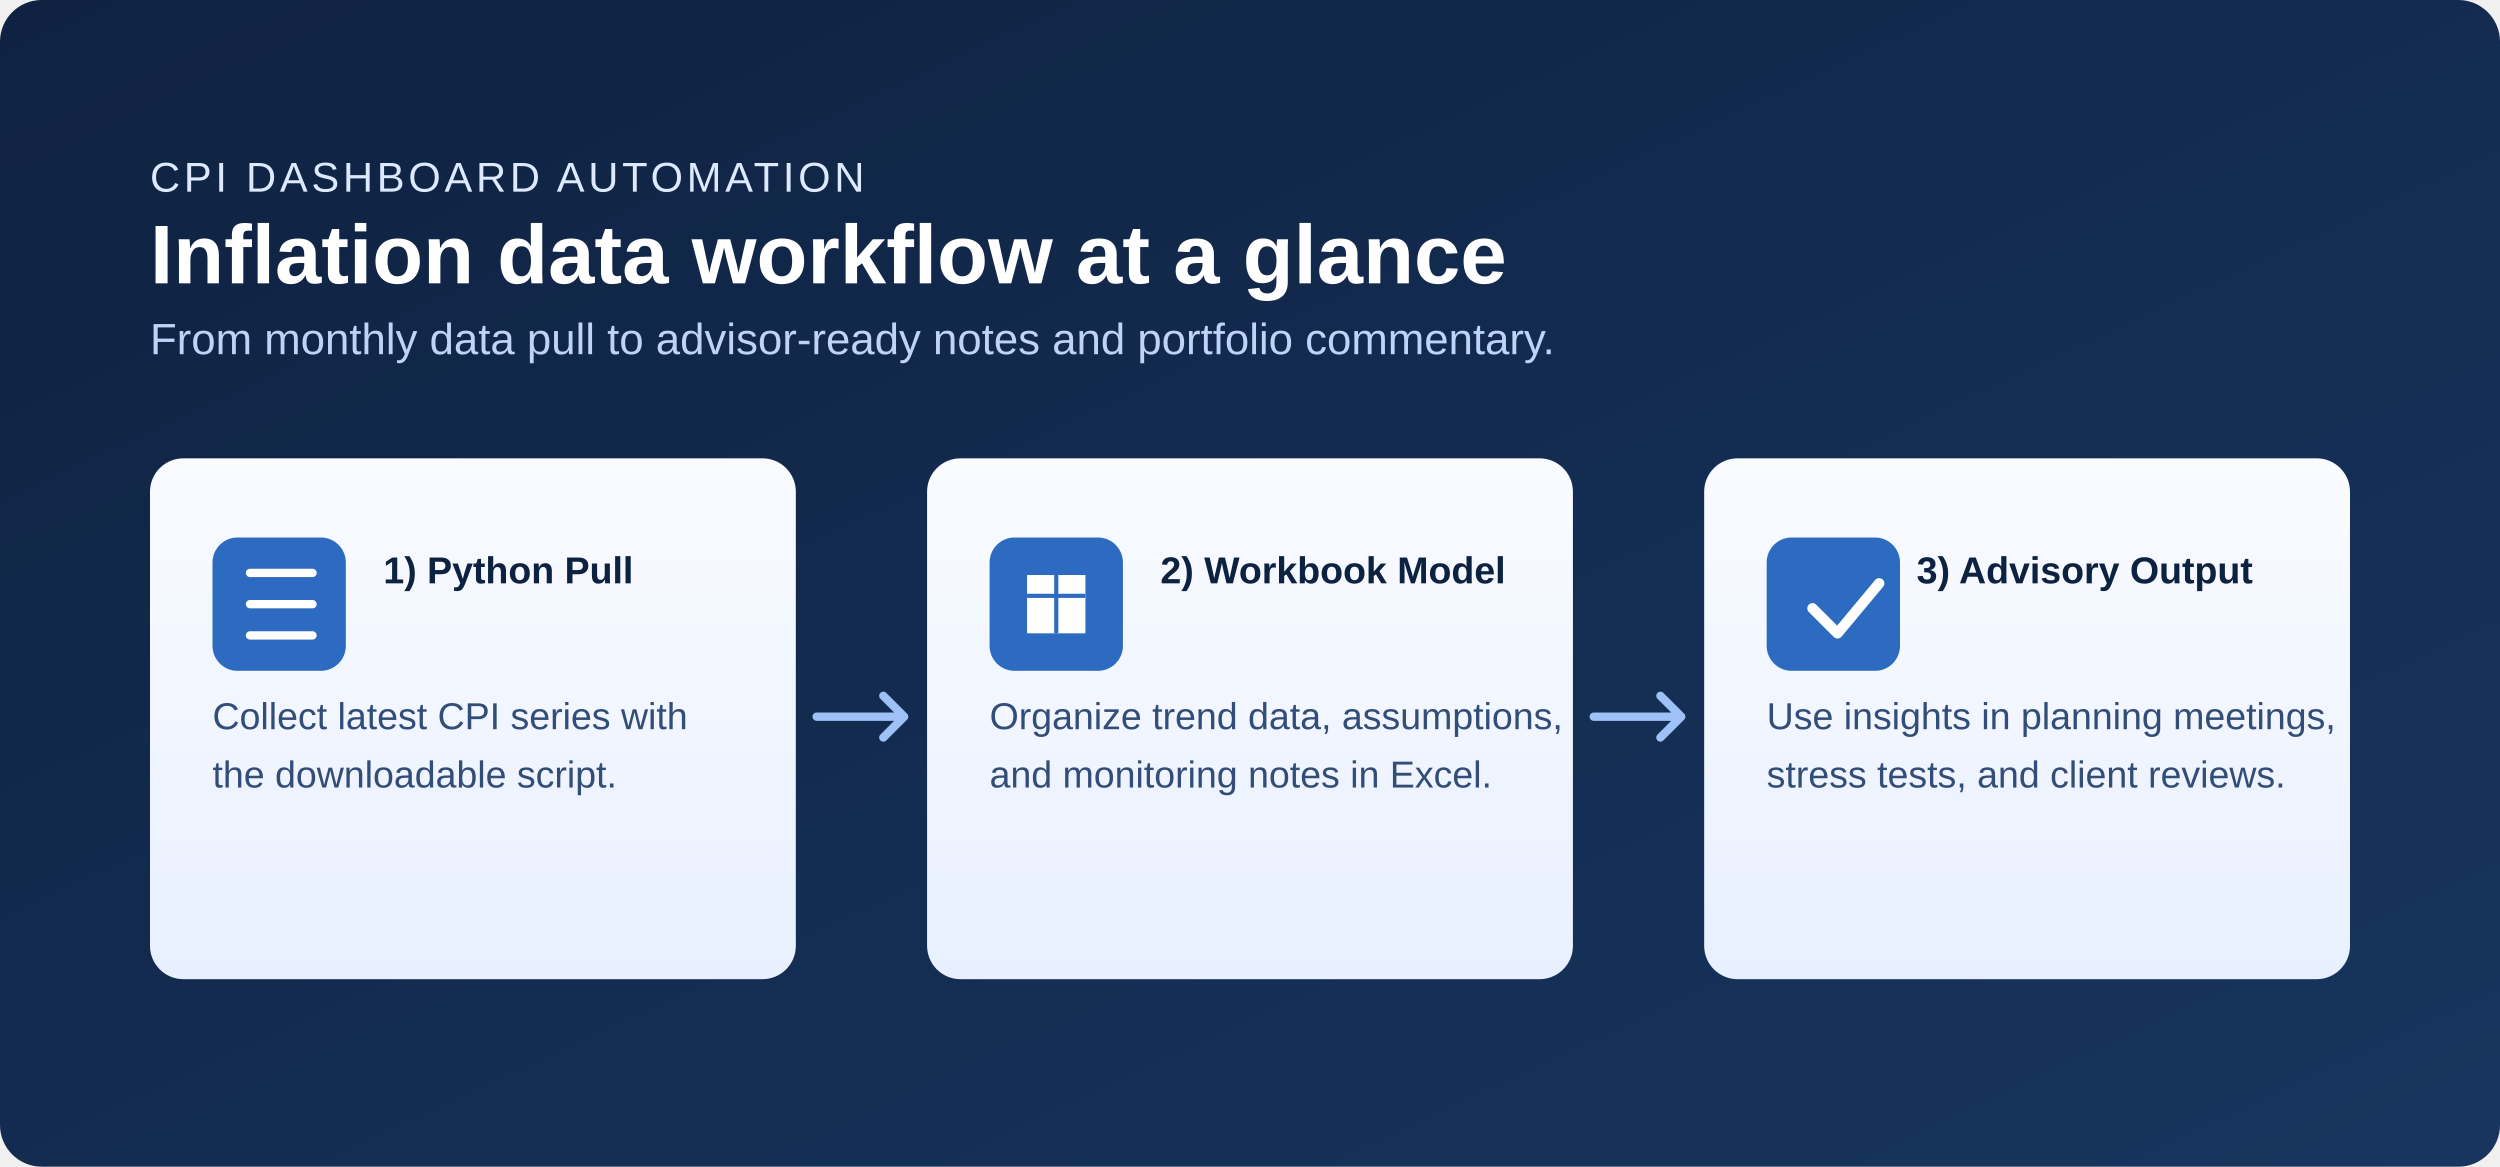
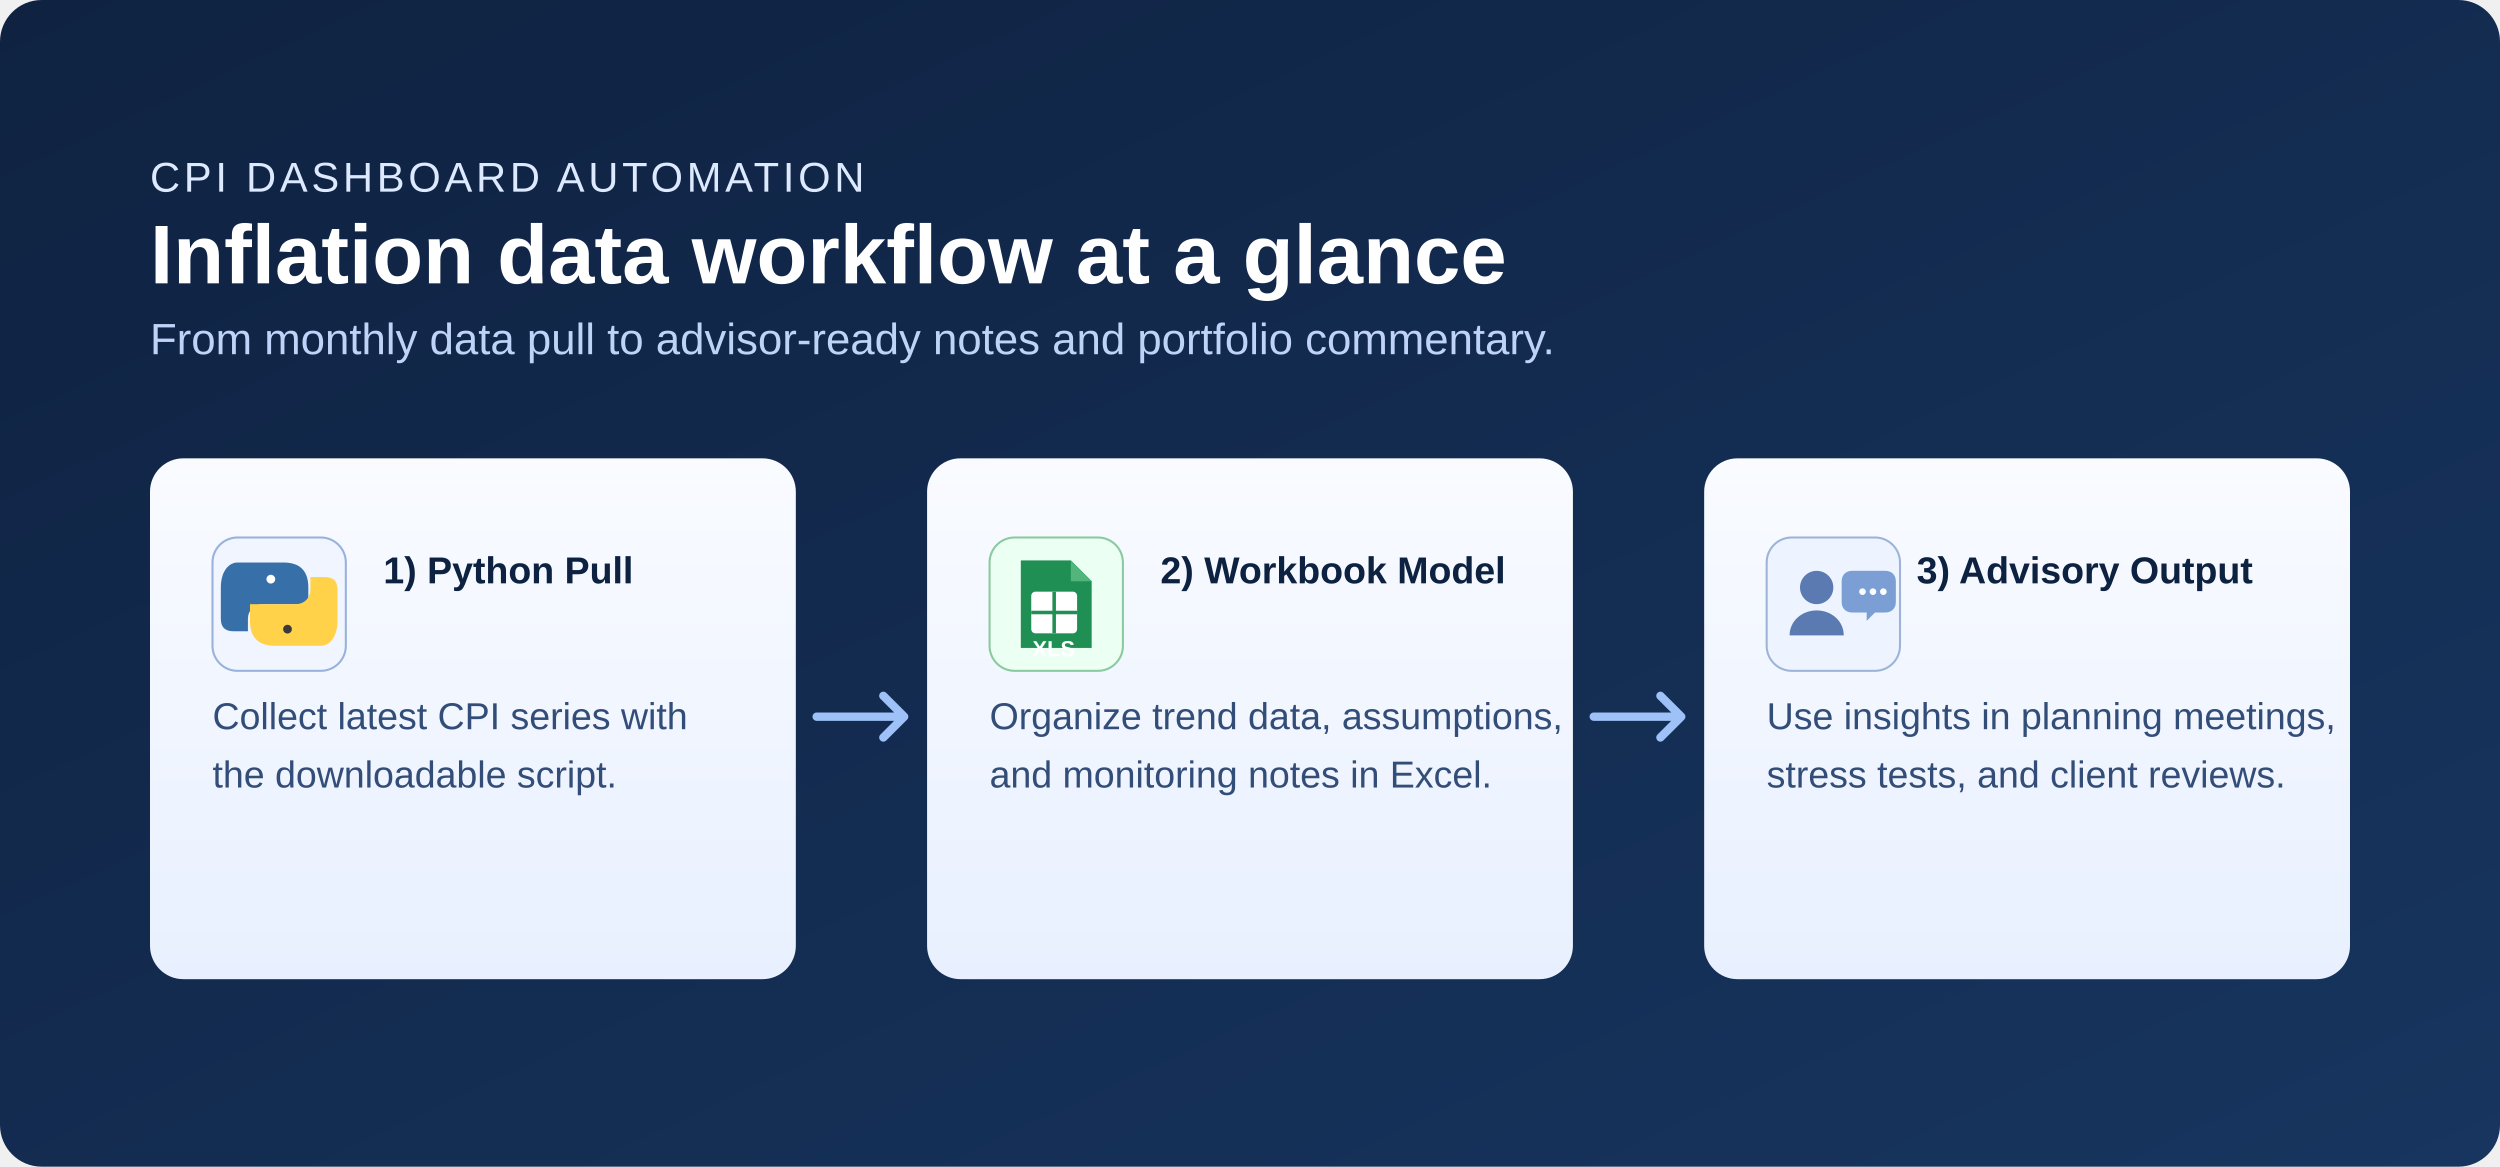
<svg xmlns="http://www.w3.org/2000/svg" width="1200" height="560" viewBox="0 0 1200 560" role="img" aria-labelledby="title desc">
  <defs>
    <linearGradient id="bg" x1="0" x2="1" y1="0" y2="1">
      <stop offset="0%" stop-color="#0f2241" />
      <stop offset="100%" stop-color="#17355f" />
    </linearGradient>
    <linearGradient id="card" x1="0" x2="0" y1="0" y2="1">
      <stop offset="0%" stop-color="#f9fbff" />
      <stop offset="100%" stop-color="#e8f0ff" />
    </linearGradient>
  </defs>
  <rect x="0" y="0" width="1200" height="560" fill="url(#bg)" rx="20" />
  <text x="72" y="92" fill="#dce9ff" font-family="Arial, sans-serif" font-size="20" letter-spacing="1.8">CPI DASHBOARD AUTOMATION</text>
  <text x="72" y="136" fill="#ffffff" font-family="Arial, sans-serif" font-size="40" font-weight="700">Inflation data workflow at a glance</text>
  <text x="72" y="170" fill="#bed3f7" font-family="Arial, sans-serif" font-size="21">From monthly data pull to advisor-ready notes and portfolio commentary.</text>
  <rect x="72" y="220" width="310" height="250" rx="16" fill="url(#card)" />
  <rect x="445" y="220" width="310" height="250" rx="16" fill="url(#card)" />
  <rect x="818" y="220" width="310" height="250" rx="16" fill="url(#card)" />
-   <rect x="102" y="258" width="64" height="64" rx="12" fill="#2c6bc0" />
-   <path d="M120 305h30m-30-15h30m-30-15h30" stroke="#ffffff" stroke-width="4" stroke-linecap="round" />
+   <g transform="translate(102 258)">
+     <rect x="0" y="0" width="64" height="64" rx="12" fill="#f1f5ff" stroke="#99b2db" />
+     <path d="M12 12h22c8 0 12 4 12 12v8H24c-4 0-7 3-7 7v6H10c-4 0-6-2-6-6V24c0-8 4-12 8-12z" fill="#376fa9" />
+     <circle cx="28" cy="20" r="2.1" fill="#ffffff" />
+     <path d="M52 52H30c-8 0-12-4-12-12v-8h22c4 0 7-3 7-7v-6h7c4 0 6 2 6 6v15c0 8-4 12-8 12z" fill="#ffd24a" />
+     <circle cx="36" cy="44" r="2.1" fill="#3a3a3a" />
+   </g>
  <text x="184" y="280" fill="#0d2240" font-family="Arial, sans-serif" font-size="18" font-weight="700">1) Python Pull</text>
  <text x="102" y="350" fill="#324d78" font-family="Arial, sans-serif" font-size="18">Collect latest CPI series with</text>
  <text x="102" y="378" fill="#324d78" font-family="Arial, sans-serif" font-size="18">the downloadable script.</text>
-   <rect x="475" y="258" width="64" height="64" rx="12" fill="#2c6bc0" />
-   <rect x="493" y="276" width="28" height="28" fill="#ffffff" />
-   <path d="M493 286h28M507 276v28" stroke="#2c6bc0" stroke-width="2" />
+   <g transform="translate(475 258)">
+     <rect x="0" y="0" width="64" height="64" rx="12" fill="#ecfff3" stroke="#8bcaa0" />
+     <path d="M15 11h24l10 10v32H15z" fill="#1f8f53" />
+     <path d="M39 11v10h10" fill="#52b67c" />
+     <rect x="20" y="26" width="22" height="20" rx="2" fill="#ffffff" />
+     <path d="M31 26v20M20 36h22" stroke="#1f8f53" stroke-width="1.7" />
+     <text x="30.8" y="57" text-anchor="middle" fill="#ffffff" font-family="Arial, sans-serif" font-size="10.5" font-weight="700">XLS</text>
+   </g>
  <text x="557" y="280" fill="#0d2240" font-family="Arial, sans-serif" font-size="18" font-weight="700">2) Workbook Model</text>
  <text x="475" y="350" fill="#324d78" font-family="Arial, sans-serif" font-size="18">Organize trend data, assumptions,</text>
  <text x="475" y="378" fill="#324d78" font-family="Arial, sans-serif" font-size="18">and monitoring notes in Excel.</text>
-   <rect x="848" y="258" width="64" height="64" rx="12" fill="#2c6bc0" />
-   <path d="M870 292l12 12 20-24" stroke="#ffffff" stroke-width="5" fill="none" stroke-linecap="round" stroke-linejoin="round" />
+   <g transform="translate(848 258)">
+     <rect x="0" y="0" width="64" height="64" rx="12" fill="#eef4ff" stroke="#9db4d8" />
+     <circle cx="24" cy="24" r="8" fill="#5a7ab1" />
+     <path d="M11 47c0-7 6-12 13-12s13 5 13 12" fill="#5a7ab1" />
+     <path d="M41 16h16c3 0 5 2 5 5v10c0 3-2 5-5 5h-5l-4 4v-4h-7c-3 0-5-2-5-5V21c0-3 2-5 5-5z" fill="#7b9ed4" />
+     <circle cx="46" cy="26" r="1.6" fill="#ffffff" />
+     <circle cx="51" cy="26" r="1.6" fill="#ffffff" />
+     <circle cx="56" cy="26" r="1.6" fill="#ffffff" />
+   </g>
  <text x="920" y="280" fill="#0d2240" font-family="Arial, sans-serif" font-size="18" font-weight="700">3) Advisory Output</text>
  <text x="848" y="350" fill="#324d78" font-family="Arial, sans-serif" font-size="18">Use insights in planning meetings,</text>
  <text x="848" y="378" fill="#324d78" font-family="Arial, sans-serif" font-size="18">stress tests, and client reviews.</text>
  <path d="M392 344h42m-10-10 10 10-10 10" stroke="#9ec2f7" stroke-width="4" fill="none" stroke-linecap="round" stroke-linejoin="round" />
  <path d="M765 344h42m-10-10 10 10-10 10" stroke="#9ec2f7" stroke-width="4" fill="none" stroke-linecap="round" stroke-linejoin="round" />
</svg>
